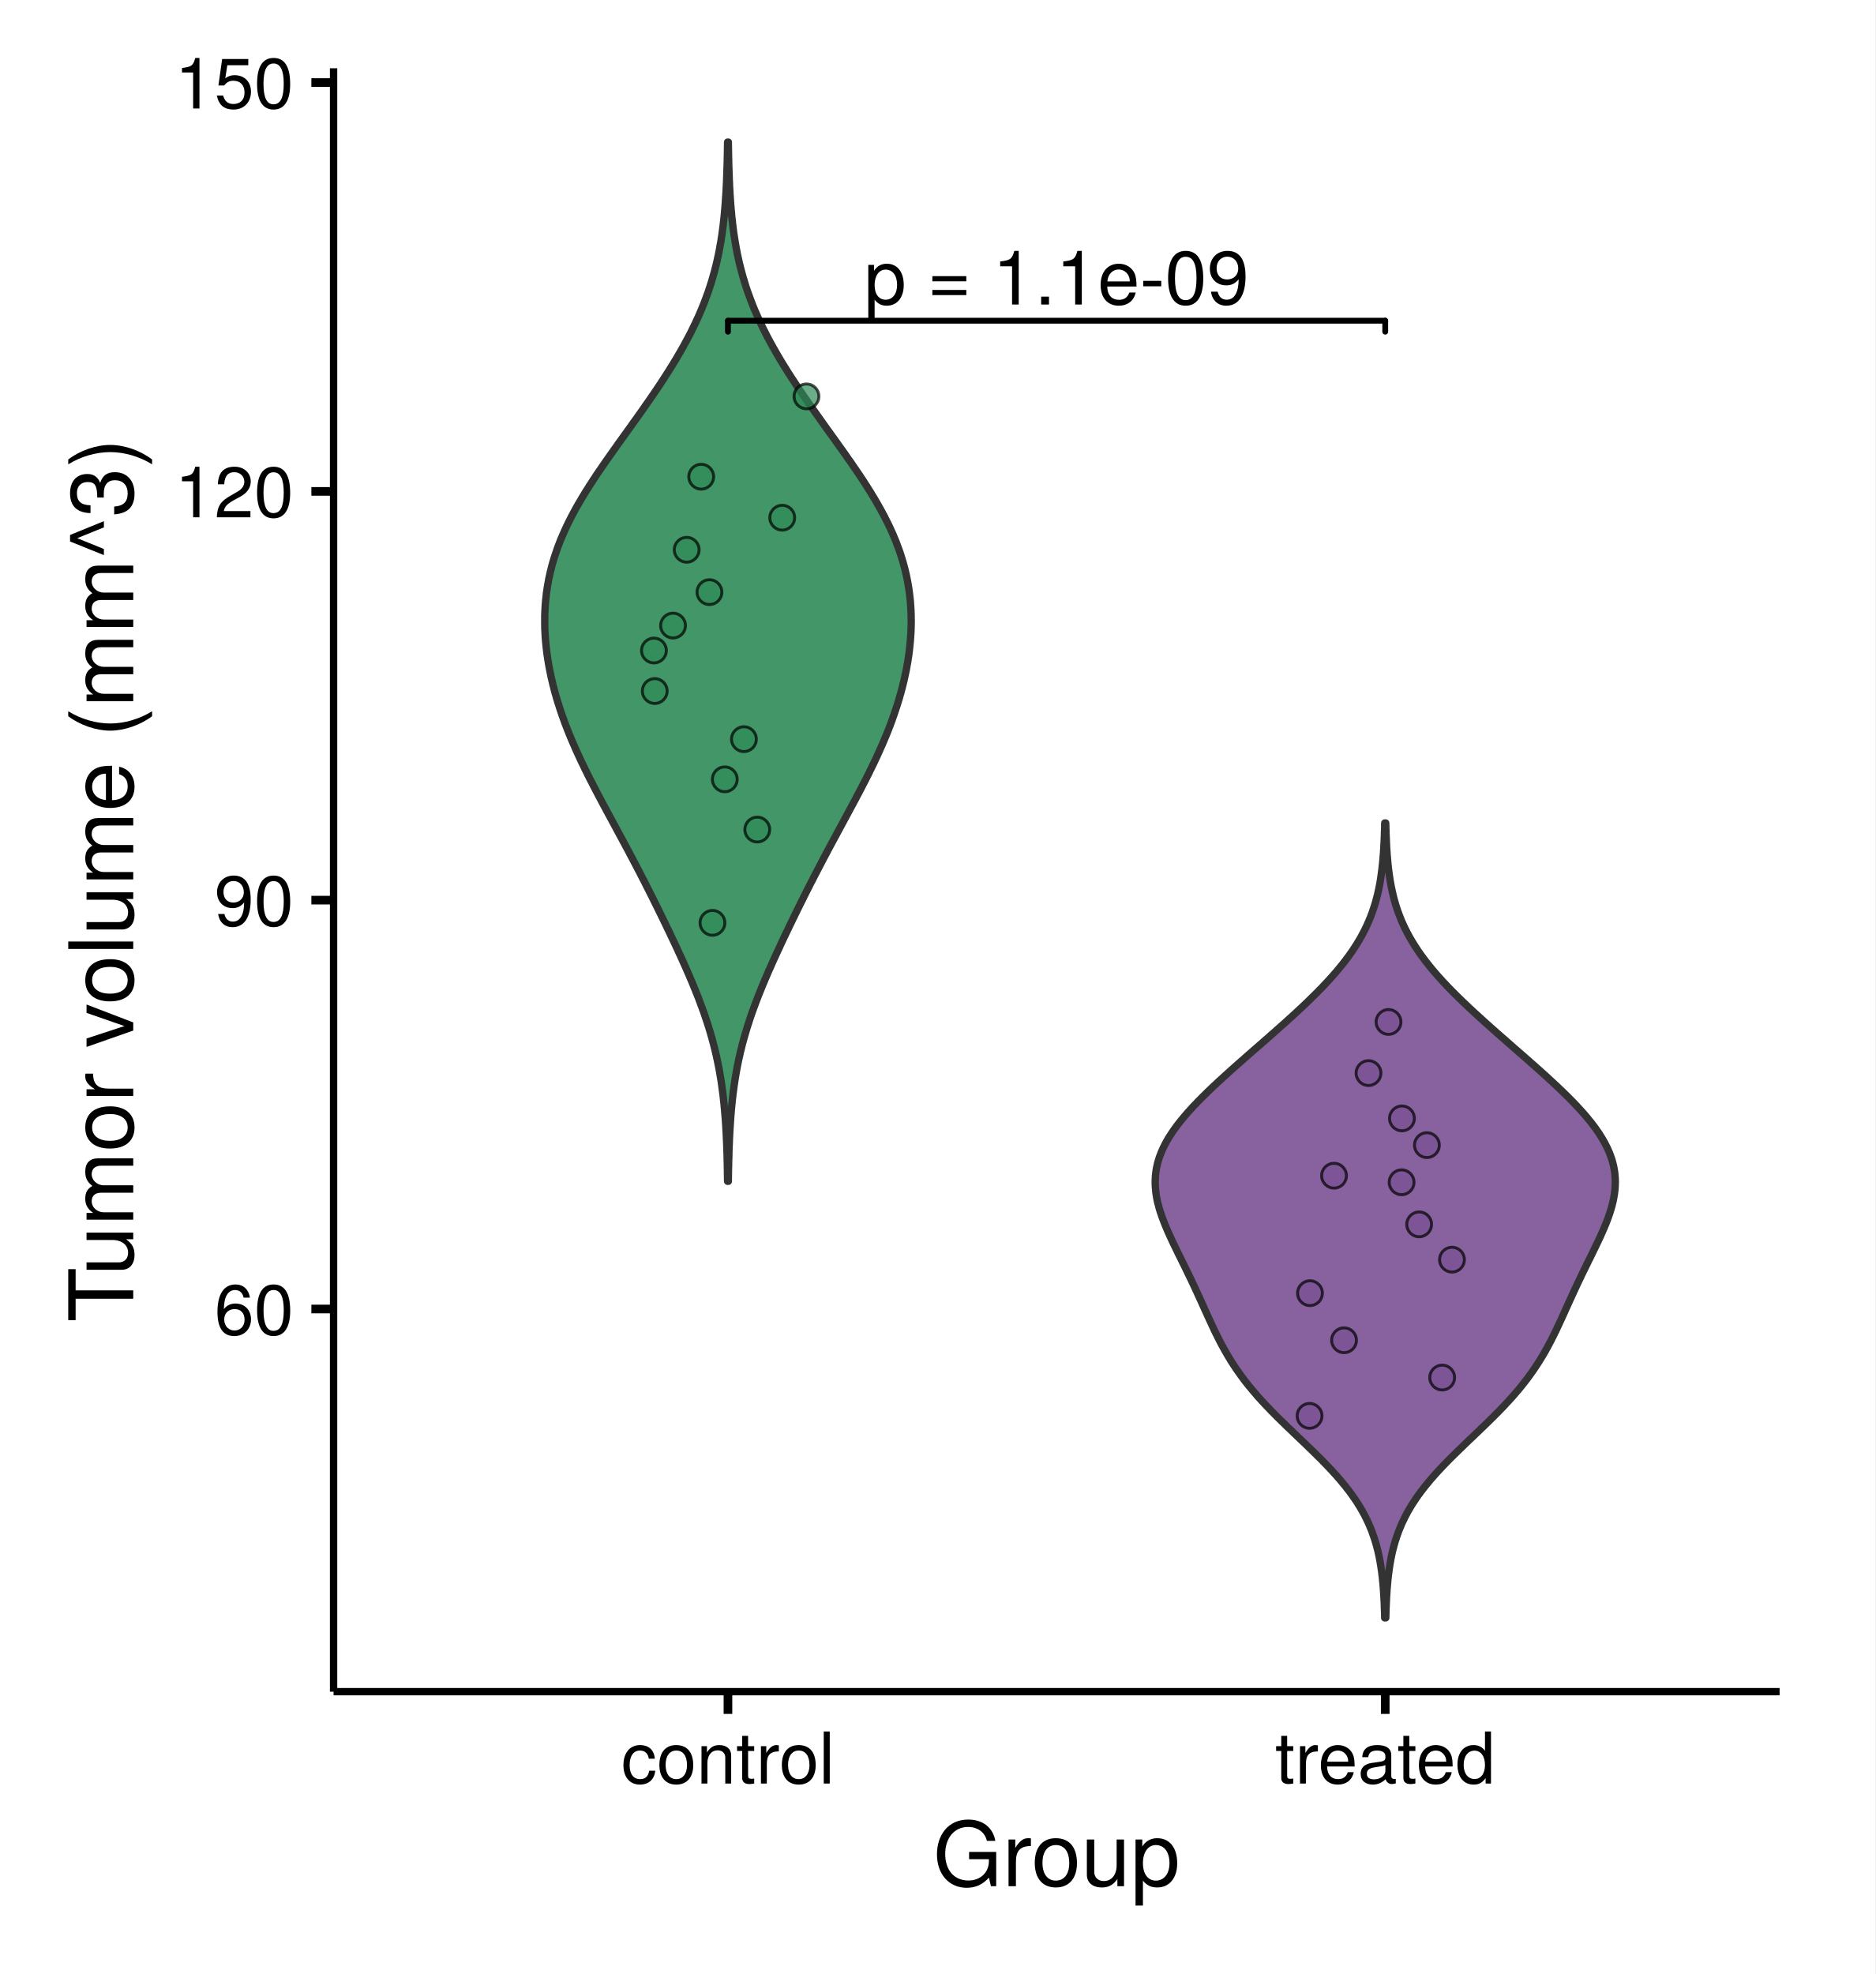
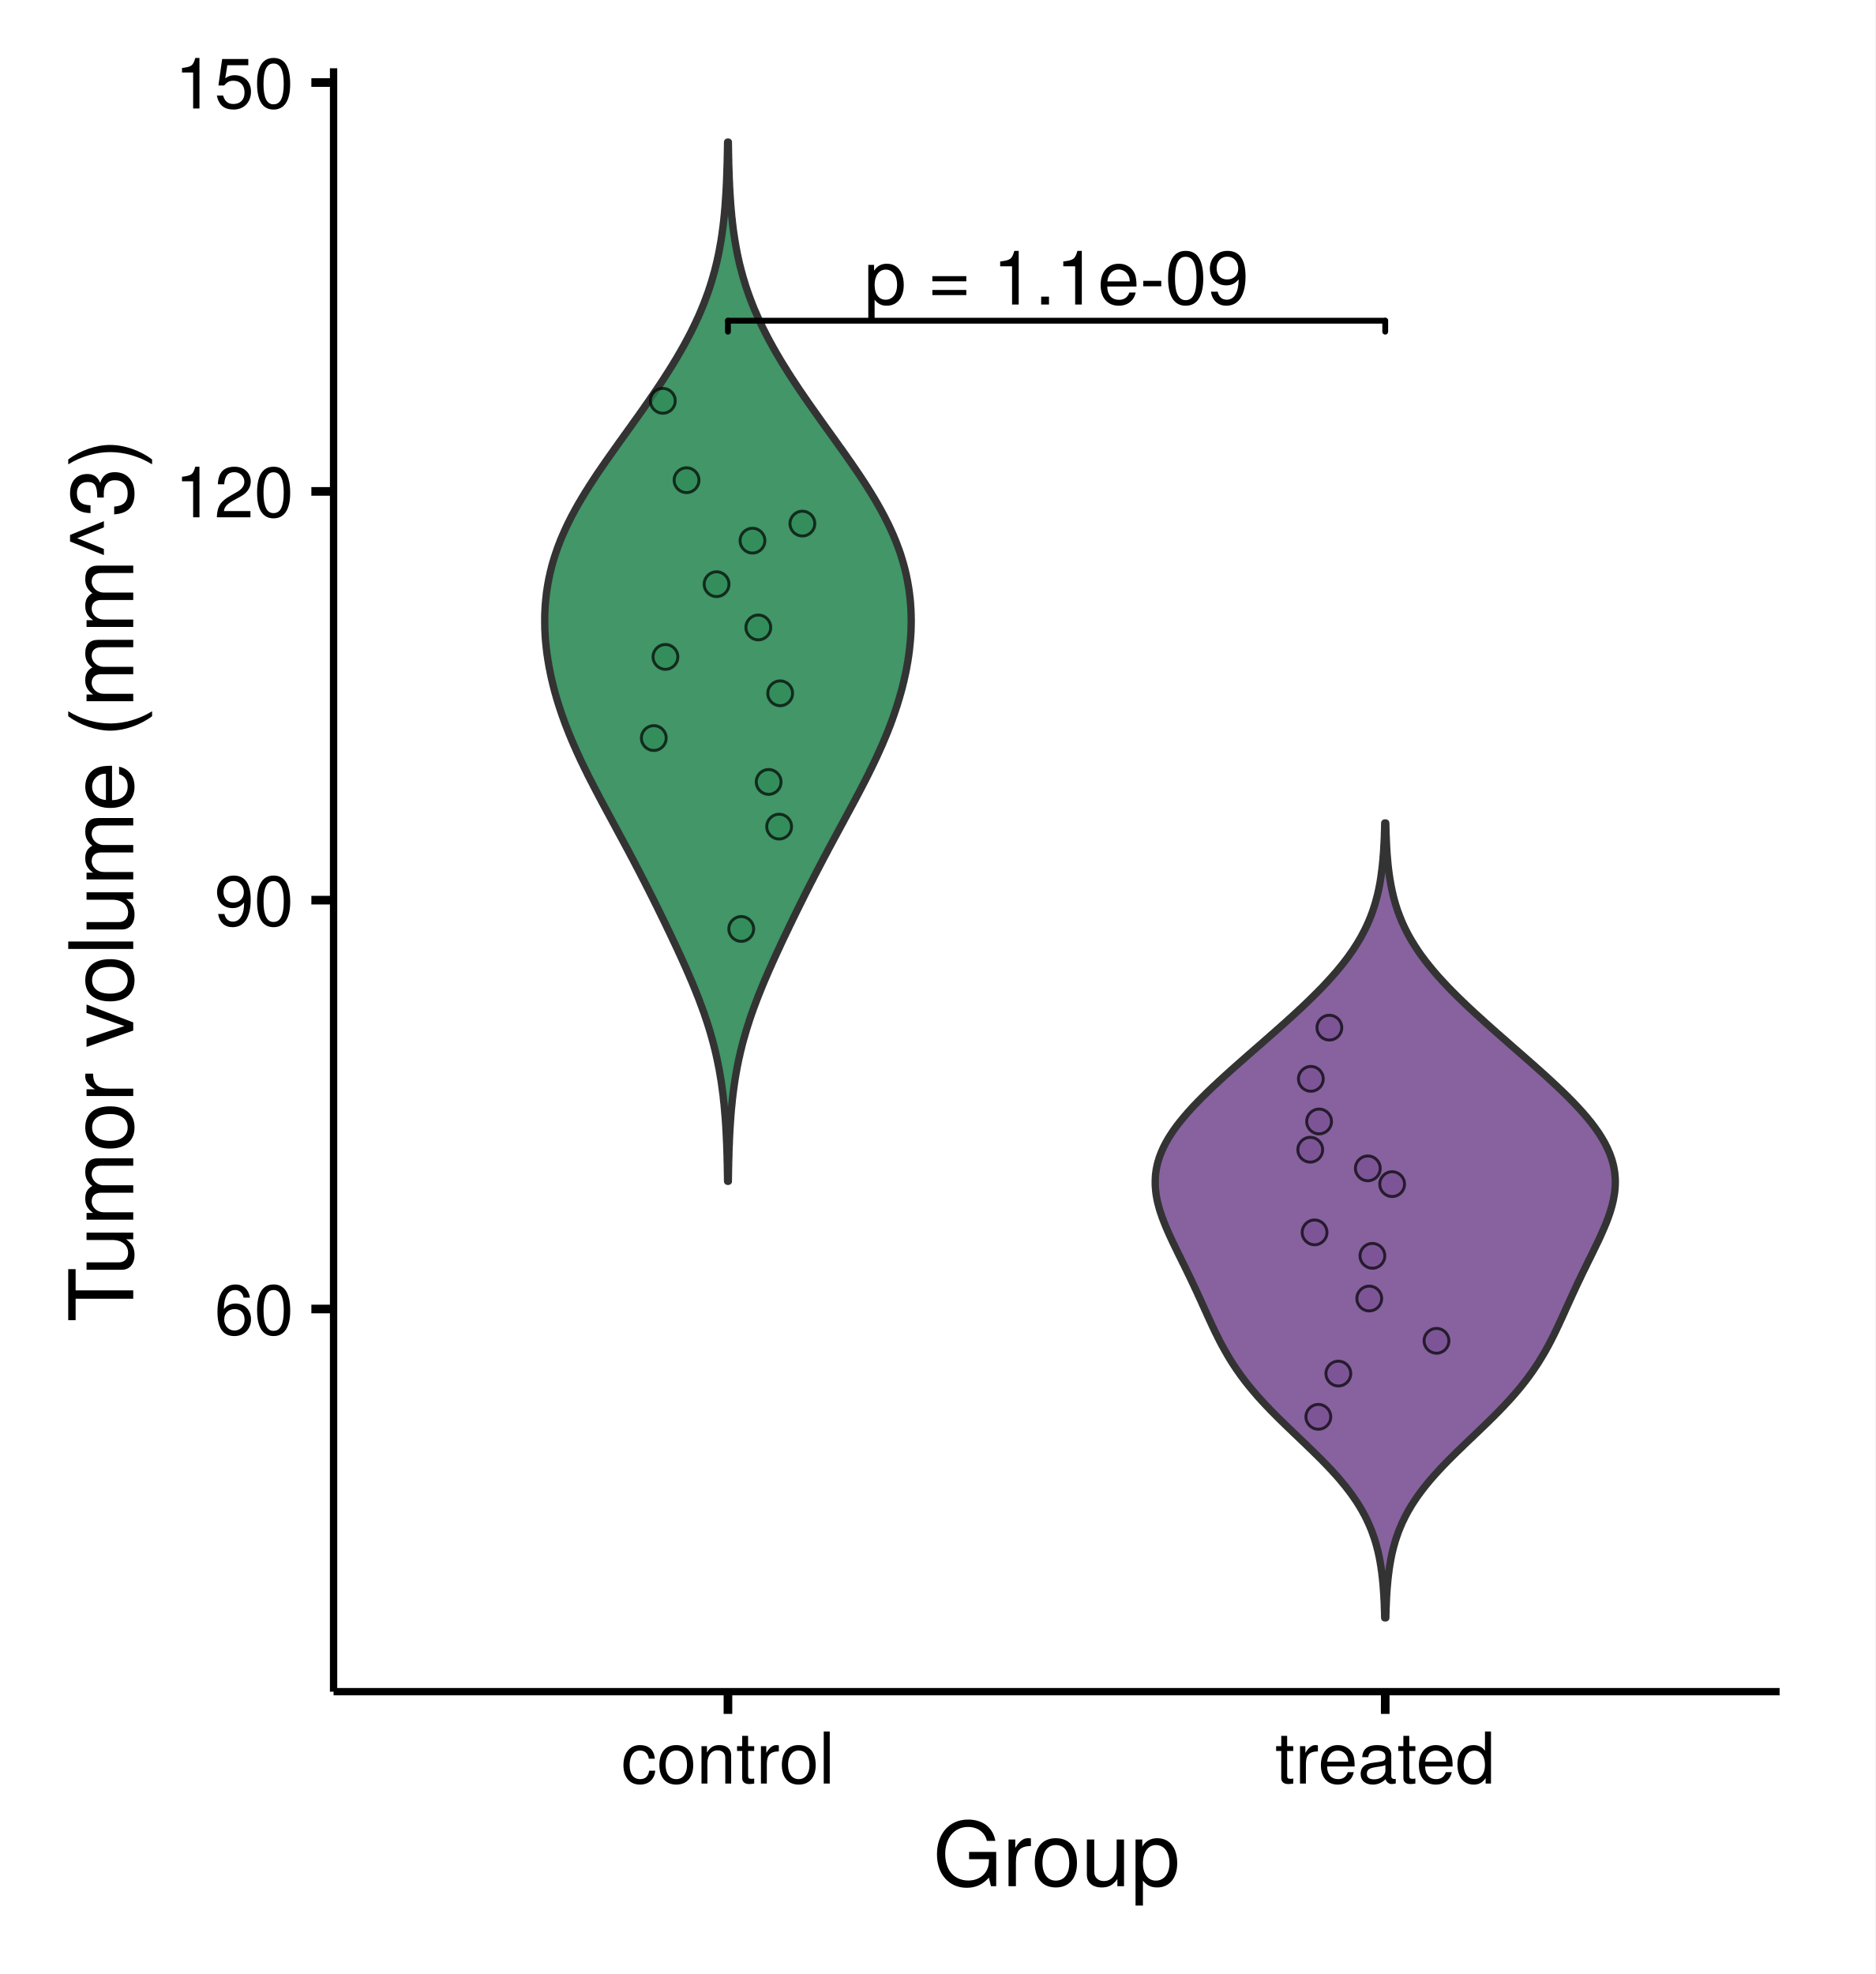
<svg xmlns="http://www.w3.org/2000/svg" class="svglite" width="273.60pt" height="288.00pt" viewBox="0 0 273.60 288.00">
  <defs>
    <style type="text/css">
    .svglite line, .svglite polyline, .svglite polygon, .svglite path, .svglite rect, .svglite circle {
      fill: none;
      stroke: #000000;
      stroke-linecap: round;
      stroke-linejoin: round;
      stroke-miterlimit: 10.00;
    }
    .svglite text {
      white-space: pre;
    }
  </style>
  </defs>
  <rect width="100%" height="100%" style="stroke: none; fill: #FFFFFF;" />
  <defs>
    <clipPath id="cpMC4wMHwyNzMuNjB8MC4wMHwyODguMDA=">
      <rect x="0.00" y="0.00" width="273.60" height="288.00" />
    </clipPath>
  </defs>
  <g clip-path="url(#cpMC4wMHwyNzMuNjB8MC4wMHwyODguMDA=)">
    <rect x="0.00" y="0.00" width="273.60" height="288.00" style="stroke-width: 1.26; stroke: #FFFFFF; fill: #FFFFFF;" />
  </g>
  <defs>
    <clipPath id="cpNDguNjd8MjU5LjY1fDkuOTZ8MjQ2Ljgx">
      <rect x="48.67" y="9.96" width="210.98" height="236.85" />
    </clipPath>
  </defs>
  <g clip-path="url(#cpNDguNjd8MjU5LjY1fDkuOTZ8MjQ2Ljgx)">
    <rect x="48.67" y="9.96" width="210.98" height="236.85" style="stroke-width: 1.26; stroke: none; fill: #FFFFFF;" />
    <polygon points="106.16,172.35 106.15,172.05 106.15,171.76 106.14,171.46 106.14,171.16 106.13,170.87 106.13,170.57 106.12,170.27 106.12,169.98 106.11,169.68 106.10,169.38 106.09,169.09 106.09,168.79 106.08,168.49 106.07,168.20 106.06,167.90 106.05,167.60 106.04,167.31 106.03,167.01 106.02,166.71 106.00,166.41 105.99,166.12 105.98,165.82 105.96,165.52 105.95,165.23 105.93,164.93 105.91,164.63 105.90,164.34 105.88,164.04 105.86,163.74 105.84,163.45 105.82,163.15 105.79,162.85 105.77,162.56 105.74,162.26 105.72,161.96 105.69,161.67 105.66,161.37 105.64,161.07 105.60,160.78 105.57,160.48 105.54,160.18 105.51,159.89 105.47,159.59 105.43,159.29 105.39,159.00 105.35,158.70 105.31,158.40 105.27,158.11 105.23,157.81 105.18,157.51 105.13,157.22 105.08,156.92 105.03,156.62 104.98,156.33 104.93,156.03 104.87,155.73 104.81,155.44 104.75,155.14 104.69,154.84 104.63,154.55 104.56,154.25 104.50,153.95 104.43,153.66 104.36,153.36 104.29,153.06 104.21,152.77 104.14,152.47 104.06,152.17 103.98,151.88 103.90,151.58 103.82,151.28 103.73,150.99 103.65,150.69 103.56,150.39 103.47,150.10 103.38,149.80 103.28,149.50 103.19,149.21 103.09,148.91 102.99,148.61 102.89,148.32 102.79,148.02 102.69,147.72 102.58,147.43 102.47,147.13 102.36,146.83 102.25,146.54 102.14,146.24 102.03,145.94 101.92,145.64 101.80,145.35 101.68,145.05 101.56,144.75 101.45,144.46 101.32,144.16 101.20,143.86 101.08,143.57 100.96,143.27 100.83,142.97 100.70,142.68 100.58,142.38 100.45,142.08 100.32,141.79 100.19,141.49 100.06,141.19 99.93,140.90 99.79,140.60 99.66,140.30 99.53,140.01 99.39,139.71 99.26,139.41 99.12,139.12 98.98,138.82 98.85,138.52 98.71,138.23 98.57,137.93 98.43,137.63 98.29,137.34 98.15,137.04 98.01,136.74 97.87,136.45 97.73,136.15 97.59,135.85 97.44,135.56 97.30,135.26 97.16,134.96 97.02,134.67 96.87,134.37 96.73,134.07 96.58,133.78 96.44,133.48 96.29,133.18 96.15,132.89 96.00,132.59 95.86,132.29 95.71,132.00 95.56,131.70 95.41,131.40 95.27,131.11 95.12,130.81 94.97,130.51 94.82,130.22 94.67,129.92 94.52,129.62 94.37,129.33 94.22,129.03 94.07,128.73 93.92,128.44 93.76,128.14 93.61,127.84 93.46,127.55 93.31,127.25 93.15,126.95 93.00,126.66 92.84,126.36 92.69,126.06 92.53,125.77 92.38,125.47 92.22,125.17 92.06,124.88 91.90,124.58 91.75,124.28 91.59,123.98 91.43,123.69 91.27,123.39 91.11,123.09 90.95,122.80 90.79,122.50 90.63,122.20 90.47,121.91 90.31,121.61 90.15,121.31 89.99,121.02 89.83,120.72 89.67,120.42 89.51,120.13 89.35,119.83 89.19,119.53 89.03,119.24 88.87,118.94 88.71,118.64 88.55,118.35 88.39,118.05 88.23,117.75 88.07,117.46 87.91,117.16 87.75,116.86 87.60,116.57 87.44,116.27 87.28,115.97 87.13,115.68 86.97,115.38 86.82,115.08 86.66,114.79 86.51,114.49 86.36,114.19 86.20,113.90 86.05,113.60 85.90,113.30 85.75,113.01 85.61,112.71 85.46,112.41 85.31,112.12 85.17,111.82 85.03,111.52 84.88,111.23 84.74,110.93 84.60,110.63 84.47,110.34 84.33,110.04 84.19,109.74 84.06,109.45 83.93,109.15 83.80,108.85 83.67,108.56 83.54,108.26 83.41,107.96 83.29,107.67 83.17,107.37 83.04,107.07 82.93,106.78 82.81,106.48 82.69,106.18 82.58,105.89 82.46,105.59 82.35,105.29 82.25,105.00 82.14,104.70 82.03,104.40 81.93,104.11 81.83,103.81 81.73,103.51 81.63,103.21 81.54,102.92 81.44,102.62 81.35,102.32 81.26,102.03 81.17,101.73 81.09,101.43 81.00,101.14 80.92,100.84 80.84,100.54 80.77,100.25 80.69,99.95 80.62,99.65 80.55,99.36 80.48,99.06 80.41,98.76 80.35,98.47 80.29,98.17 80.23,97.87 80.17,97.58 80.11,97.28 80.06,96.98 80.01,96.69 79.96,96.39 79.91,96.09 79.87,95.80 79.82,95.50 79.78,95.20 79.75,94.91 79.71,94.61 79.68,94.31 79.65,94.02 79.62,93.72 79.59,93.42 79.57,93.13 79.55,92.83 79.53,92.53 79.52,92.24 79.50,91.94 79.49,91.64 79.49,91.35 79.48,91.05 79.48,90.75 79.48,90.46 79.48,90.16 79.48,89.86 79.49,89.57 79.50,89.27 79.52,88.97 79.53,88.68 79.55,88.38 79.57,88.08 79.60,87.79 79.62,87.49 79.66,87.19 79.69,86.90 79.72,86.60 79.76,86.30 79.81,86.01 79.85,85.71 79.90,85.41 79.95,85.12 80.01,84.82 80.06,84.52 80.12,84.23 80.19,83.93 80.25,83.63 80.32,83.34 80.40,83.04 80.47,82.74 80.55,82.44 80.63,82.15 80.72,81.85 80.81,81.55 80.90,81.26 81.00,80.96 81.10,80.66 81.20,80.37 81.30,80.07 81.41,79.77 81.52,79.48 81.64,79.18 81.75,78.88 81.87,78.59 82.00,78.29 82.13,77.99 82.26,77.70 82.39,77.40 82.53,77.10 82.66,76.81 82.81,76.51 82.95,76.21 83.10,75.92 83.25,75.62 83.40,75.32 83.56,75.03 83.72,74.73 83.88,74.43 84.04,74.14 84.21,73.84 84.38,73.54 84.55,73.25 84.73,72.95 84.90,72.65 85.08,72.36 85.26,72.06 85.44,71.76 85.63,71.47 85.82,71.17 86.00,70.87 86.20,70.58 86.39,70.28 86.58,69.98 86.78,69.69 86.97,69.39 87.17,69.09 87.37,68.80 87.58,68.50 87.78,68.20 87.98,67.91 88.19,67.61 88.39,67.31 88.60,67.02 88.81,66.72 89.02,66.42 89.23,66.13 89.44,65.83 89.65,65.53 89.86,65.24 90.07,64.94 90.28,64.64 90.49,64.35 90.71,64.05 90.92,63.75 91.13,63.46 91.35,63.16 91.56,62.86 91.77,62.57 91.99,62.27 92.20,61.97 92.41,61.67 92.62,61.38 92.84,61.08 93.05,60.78 93.26,60.49 93.47,60.19 93.68,59.89 93.89,59.60 94.09,59.30 94.30,59.00 94.51,58.71 94.72,58.41 94.92,58.11 95.12,57.82 95.33,57.52 95.53,57.22 95.73,56.93 95.93,56.63 96.13,56.33 96.33,56.04 96.52,55.74 96.72,55.44 96.91,55.15 97.10,54.85 97.29,54.55 97.48,54.26 97.67,53.96 97.85,53.66 98.04,53.37 98.22,53.07 98.40,52.77 98.58,52.48 98.76,52.18 98.93,51.88 99.10,51.59 99.28,51.29 99.44,50.99 99.61,50.70 99.78,50.40 99.94,50.10 100.10,49.81 100.26,49.51 100.42,49.21 100.57,48.92 100.73,48.62 100.88,48.32 101.02,48.03 101.17,47.73 101.31,47.43 101.46,47.14 101.59,46.84 101.73,46.54 101.87,46.25 102.00,45.95 102.13,45.65 102.25,45.36 102.38,45.06 102.50,44.76 102.62,44.47 102.74,44.17 102.85,43.87 102.96,43.58 103.07,43.28 103.18,42.98 103.29,42.69 103.39,42.39 103.49,42.09 103.59,41.80 103.68,41.50 103.78,41.20 103.87,40.90 103.95,40.61 104.04,40.31 104.12,40.01 104.21,39.72 104.29,39.42 104.36,39.12 104.44,38.83 104.51,38.53 104.58,38.23 104.65,37.94 104.71,37.64 104.78,37.34 104.84,37.05 104.90,36.75 104.96,36.45 105.01,36.16 105.06,35.86 105.12,35.56 105.17,35.27 105.22,34.97 105.26,34.67 105.31,34.38 105.35,34.08 105.39,33.78 105.43,33.49 105.47,33.19 105.51,32.89 105.54,32.60 105.58,32.30 105.61,32.00 105.64,31.71 105.67,31.41 105.70,31.11 105.72,30.82 105.75,30.52 105.78,30.22 105.80,29.93 105.82,29.63 105.84,29.33 105.86,29.04 105.88,28.74 105.90,28.44 105.92,28.15 105.94,27.85 105.95,27.55 105.97,27.26 105.98,26.96 106.00,26.66 106.01,26.37 106.02,26.07 106.03,25.77 106.04,25.48 106.05,25.18 106.06,24.88 106.07,24.59 106.08,24.29 106.09,23.99 106.10,23.70 106.11,23.40 106.11,23.10 106.12,22.81 106.13,22.51 106.13,22.21 106.14,21.92 106.14,21.62 106.15,21.32 106.15,21.03 106.16,20.73 106.27,20.73 106.27,21.03 106.28,21.32 106.28,21.62 106.29,21.92 106.29,22.21 106.30,22.51 106.30,22.81 106.31,23.10 106.32,23.40 106.32,23.70 106.33,23.99 106.34,24.29 106.35,24.59 106.36,24.88 106.37,25.18 106.38,25.48 106.39,25.77 106.40,26.07 106.41,26.37 106.43,26.66 106.44,26.96 106.45,27.26 106.47,27.55 106.49,27.85 106.50,28.15 106.52,28.44 106.54,28.74 106.56,29.04 106.58,29.33 106.60,29.63 106.62,29.93 106.65,30.22 106.67,30.52 106.70,30.82 106.73,31.11 106.75,31.41 106.78,31.71 106.82,32.00 106.85,32.30 106.88,32.60 106.92,32.89 106.95,33.19 106.99,33.49 107.03,33.78 107.07,34.08 107.12,34.38 107.16,34.67 107.21,34.97 107.26,35.27 107.31,35.56 107.36,35.86 107.41,36.16 107.47,36.45 107.53,36.75 107.58,37.05 107.65,37.34 107.71,37.64 107.78,37.94 107.84,38.23 107.91,38.53 107.99,38.83 108.06,39.12 108.14,39.42 108.22,39.72 108.30,40.01 108.38,40.31 108.47,40.61 108.56,40.90 108.65,41.20 108.74,41.50 108.83,41.80 108.93,42.09 109.03,42.39 109.14,42.69 109.24,42.98 109.35,43.28 109.46,43.58 109.57,43.87 109.69,44.17 109.80,44.47 109.92,44.76 110.04,45.06 110.17,45.36 110.30,45.65 110.43,45.95 110.56,46.25 110.69,46.54 110.83,46.84 110.97,47.14 111.11,47.43 111.25,47.73 111.40,48.03 111.55,48.32 111.70,48.62 111.85,48.92 112.00,49.21 112.16,49.51 112.32,49.81 112.48,50.10 112.65,50.40 112.81,50.70 112.98,50.99 113.15,51.29 113.32,51.59 113.49,51.88 113.67,52.18 113.84,52.48 114.02,52.77 114.20,53.07 114.39,53.37 114.57,53.66 114.76,53.96 114.94,54.26 115.13,54.55 115.32,54.85 115.51,55.15 115.71,55.44 115.90,55.74 116.10,56.04 116.29,56.33 116.49,56.63 116.69,56.93 116.89,57.22 117.10,57.52 117.30,57.82 117.50,58.11 117.71,58.41 117.91,58.71 118.12,59.00 118.33,59.30 118.54,59.60 118.75,59.89 118.96,60.19 119.17,60.49 119.38,60.78 119.59,61.08 119.80,61.38 120.01,61.67 120.22,61.97 120.44,62.27 120.65,62.57 120.86,62.86 121.08,63.16 121.29,63.46 121.50,63.75 121.72,64.05 121.93,64.35 122.14,64.64 122.35,64.94 122.56,65.24 122.78,65.53 122.99,65.83 123.20,66.13 123.41,66.42 123.61,66.72 123.82,67.02 124.03,67.31 124.24,67.61 124.44,67.91 124.64,68.20 124.85,68.50 125.05,68.80 125.25,69.09 125.45,69.39 125.65,69.69 125.84,69.98 126.04,70.28 126.23,70.58 126.42,70.87 126.61,71.17 126.79,71.47 126.98,71.76 127.16,72.06 127.34,72.36 127.52,72.65 127.70,72.95 127.87,73.25 128.04,73.54 128.21,73.84 128.38,74.14 128.54,74.43 128.70,74.73 128.86,75.03 129.02,75.32 129.17,75.62 129.32,75.92 129.47,76.21 129.62,76.51 129.76,76.81 129.90,77.10 130.03,77.40 130.17,77.70 130.30,77.99 130.42,78.29 130.55,78.59 130.67,78.88 130.79,79.18 130.90,79.48 131.01,79.77 131.12,80.07 131.23,80.37 131.33,80.66 131.43,80.96 131.52,81.26 131.61,81.55 131.70,81.85 131.79,82.15 131.87,82.44 131.95,82.74 132.03,83.04 132.10,83.34 132.17,83.63 132.24,83.93 132.30,84.23 132.36,84.52 132.42,84.82 132.47,85.12 132.52,85.41 132.57,85.71 132.62,86.01 132.66,86.30 132.70,86.60 132.73,86.90 132.77,87.19 132.80,87.49 132.83,87.79 132.85,88.08 132.87,88.38 132.89,88.68 132.91,88.97 132.92,89.27 132.93,89.57 132.94,89.86 132.94,90.16 132.95,90.46 132.95,90.75 132.94,91.05 132.94,91.35 132.93,91.64 132.92,91.94 132.91,92.24 132.89,92.53 132.87,92.83 132.85,93.13 132.83,93.42 132.80,93.72 132.77,94.02 132.74,94.31 132.71,94.61 132.68,94.91 132.64,95.20 132.60,95.50 132.56,95.80 132.51,96.09 132.47,96.39 132.42,96.69 132.36,96.98 132.31,97.28 132.26,97.58 132.20,97.87 132.14,98.17 132.07,98.47 132.01,98.76 131.94,99.06 131.88,99.36 131.80,99.65 131.73,99.95 131.66,100.25 131.58,100.54 131.50,100.84 131.42,101.14 131.33,101.43 131.25,101.73 131.16,102.03 131.07,102.32 130.98,102.62 130.89,102.92 130.79,103.21 130.69,103.51 130.59,103.81 130.49,104.11 130.39,104.40 130.28,104.70 130.18,105.00 130.07,105.29 129.96,105.59 129.85,105.89 129.73,106.18 129.62,106.48 129.50,106.78 129.38,107.07 129.26,107.37 129.13,107.67 129.01,107.96 128.88,108.26 128.76,108.56 128.63,108.85 128.49,109.15 128.36,109.45 128.23,109.74 128.09,110.04 127.96,110.34 127.82,110.63 127.68,110.93 127.54,111.23 127.40,111.52 127.25,111.82 127.11,112.12 126.96,112.41 126.82,112.71 126.67,113.01 126.52,113.30 126.37,113.60 126.22,113.90 126.07,114.19 125.91,114.49 125.76,114.79 125.61,115.08 125.45,115.38 125.30,115.68 125.14,115.97 124.98,116.27 124.83,116.57 124.67,116.86 124.51,117.16 124.35,117.46 124.19,117.75 124.03,118.05 123.87,118.35 123.71,118.64 123.55,118.94 123.39,119.24 123.23,119.53 123.07,119.83 122.91,120.13 122.75,120.42 122.59,120.72 122.43,121.02 122.27,121.31 122.11,121.61 121.95,121.91 121.79,122.20 121.63,122.50 121.47,122.80 121.31,123.09 121.15,123.39 120.99,123.69 120.83,123.98 120.68,124.28 120.52,124.58 120.36,124.88 120.20,125.17 120.05,125.47 119.89,125.77 119.74,126.06 119.58,126.36 119.43,126.66 119.27,126.95 119.12,127.25 118.96,127.55 118.81,127.84 118.66,128.14 118.51,128.44 118.35,128.73 118.20,129.03 118.05,129.33 117.90,129.62 117.75,129.92 117.60,130.22 117.45,130.51 117.30,130.81 117.16,131.11 117.01,131.40 116.86,131.70 116.71,132.00 116.57,132.29 116.42,132.59 116.27,132.89 116.13,133.18 115.98,133.48 115.84,133.78 115.69,134.07 115.55,134.37 115.41,134.67 115.26,134.96 115.12,135.26 114.98,135.56 114.84,135.85 114.69,136.15 114.55,136.45 114.41,136.74 114.27,137.04 114.13,137.34 113.99,137.63 113.85,137.93 113.72,138.23 113.58,138.52 113.44,138.82 113.30,139.12 113.17,139.41 113.03,139.71 112.90,140.01 112.76,140.30 112.63,140.60 112.50,140.90 112.37,141.19 112.23,141.49 112.10,141.79 111.98,142.08 111.85,142.38 111.72,142.68 111.59,142.97 111.47,143.27 111.34,143.57 111.22,143.86 111.10,144.16 110.98,144.46 110.86,144.75 110.74,145.05 110.62,145.35 110.51,145.64 110.39,145.94 110.28,146.24 110.17,146.54 110.06,146.83 109.95,147.13 109.84,147.43 109.74,147.72 109.63,148.02 109.53,148.32 109.43,148.61 109.33,148.91 109.24,149.21 109.14,149.50 109.05,149.80 108.95,150.10 108.87,150.39 108.78,150.69 108.69,150.99 108.61,151.28 108.52,151.58 108.44,151.88 108.36,152.17 108.28,152.47 108.21,152.77 108.14,153.06 108.06,153.36 107.99,153.66 107.93,153.95 107.86,154.25 107.79,154.55 107.73,154.84 107.67,155.14 107.61,155.44 107.55,155.73 107.50,156.03 107.44,156.33 107.39,156.62 107.34,156.92 107.29,157.22 107.24,157.51 107.20,157.81 107.15,158.11 107.11,158.40 107.07,158.70 107.03,159.00 106.99,159.29 106.95,159.59 106.92,159.89 106.88,160.18 106.85,160.48 106.82,160.78 106.79,161.07 106.76,161.37 106.73,161.67 106.70,161.96 106.68,162.26 106.65,162.56 106.63,162.85 106.61,163.15 106.59,163.45 106.57,163.74 106.55,164.04 106.53,164.34 106.51,164.63 106.49,164.93 106.48,165.23 106.46,165.52 106.45,165.82 106.43,166.12 106.42,166.41 106.41,166.71 106.40,167.01 106.38,167.31 106.37,167.60 106.36,167.90 106.35,168.20 106.35,168.49 106.34,168.79 106.33,169.09 106.32,169.38 106.31,169.68 106.31,169.98 106.30,170.27 106.29,170.57 106.29,170.87 106.28,171.16 106.28,171.46 106.27,171.76 106.27,172.05 106.27,172.35 106.16,172.35 " style="stroke-width: 1.07; stroke: #333333; stroke-linecap: butt; fill: #2E8B57; fill-opacity: 0.90;" />
    <polygon points="202.03,236.04 202.03,235.82 202.02,235.59 202.02,235.36 202.01,235.14 202.00,234.91 201.99,234.68 201.98,234.46 201.98,234.23 201.97,234.00 201.96,233.77 201.95,233.55 201.93,233.32 201.92,233.09 201.91,232.87 201.90,232.64 201.88,232.41 201.87,232.19 201.85,231.96 201.83,231.73 201.82,231.50 201.80,231.28 201.78,231.05 201.76,230.82 201.73,230.60 201.71,230.37 201.69,230.14 201.66,229.92 201.63,229.69 201.61,229.46 201.58,229.24 201.54,229.01 201.51,228.78 201.48,228.55 201.44,228.33 201.40,228.10 201.37,227.87 201.32,227.65 201.28,227.42 201.24,227.19 201.19,226.97 201.14,226.74 201.09,226.51 201.04,226.28 200.98,226.06 200.92,225.83 200.86,225.60 200.80,225.38 200.74,225.15 200.67,224.92 200.60,224.70 200.53,224.47 200.45,224.24 200.37,224.02 200.29,223.79 200.21,223.56 200.13,223.33 200.04,223.11 199.94,222.88 199.85,222.65 199.75,222.43 199.65,222.20 199.54,221.97 199.44,221.75 199.33,221.52 199.21,221.29 199.10,221.06 198.97,220.84 198.85,220.61 198.72,220.38 198.59,220.16 198.46,219.93 198.32,219.70 198.18,219.48 198.04,219.25 197.89,219.02 197.74,218.80 197.58,218.57 197.42,218.34 197.26,218.11 197.10,217.89 196.93,217.66 196.76,217.43 196.58,217.21 196.41,216.98 196.23,216.75 196.04,216.53 195.85,216.30 195.66,216.07 195.47,215.84 195.28,215.62 195.08,215.39 194.88,215.16 194.67,214.94 194.46,214.71 194.26,214.48 194.04,214.26 193.83,214.03 193.61,213.80 193.39,213.57 193.17,213.35 192.95,213.12 192.73,212.89 192.50,212.67 192.27,212.44 192.04,212.21 191.81,211.99 191.58,211.76 191.35,211.53 191.11,211.31 190.88,211.08 190.64,210.85 190.41,210.62 190.17,210.40 189.93,210.17 189.69,209.94 189.46,209.72 189.22,209.49 188.98,209.26 188.74,209.04 188.51,208.81 188.27,208.58 188.03,208.35 187.80,208.13 187.56,207.90 187.33,207.67 187.10,207.45 186.86,207.22 186.63,206.99 186.40,206.77 186.18,206.54 185.95,206.31 185.73,206.09 185.50,205.86 185.28,205.63 185.07,205.40 184.85,205.18 184.63,204.95 184.42,204.72 184.21,204.50 184.00,204.27 183.80,204.04 183.59,203.82 183.39,203.59 183.20,203.36 183.00,203.13 182.81,202.91 182.62,202.68 182.43,202.45 182.24,202.23 182.06,202.00 181.88,201.77 181.70,201.55 181.53,201.32 181.36,201.09 181.19,200.87 181.02,200.64 180.86,200.41 180.70,200.18 180.54,199.96 180.38,199.73 180.23,199.50 180.08,199.28 179.93,199.05 179.78,198.82 179.64,198.60 179.50,198.37 179.36,198.14 179.22,197.91 179.09,197.69 178.96,197.46 178.83,197.23 178.70,197.01 178.57,196.78 178.45,196.55 178.32,196.33 178.20,196.10 178.08,195.87 177.96,195.65 177.85,195.42 177.73,195.19 177.62,194.96 177.51,194.74 177.39,194.51 177.28,194.28 177.17,194.06 177.07,193.83 176.96,193.60 176.85,193.38 176.75,193.15 176.64,192.92 176.54,192.69 176.43,192.47 176.33,192.24 176.22,192.01 176.12,191.79 176.02,191.56 175.92,191.33 175.81,191.11 175.71,190.88 175.61,190.65 175.50,190.43 175.40,190.20 175.30,189.97 175.20,189.74 175.09,189.52 174.99,189.29 174.88,189.06 174.78,188.84 174.68,188.61 174.57,188.38 174.47,188.16 174.36,187.93 174.25,187.70 174.15,187.47 174.04,187.25 173.93,187.02 173.83,186.79 173.72,186.57 173.61,186.34 173.50,186.11 173.39,185.89 173.28,185.66 173.17,185.43 173.06,185.20 172.95,184.98 172.84,184.75 172.73,184.52 172.61,184.30 172.50,184.07 172.39,183.84 172.28,183.62 172.17,183.39 172.05,183.16 171.94,182.94 171.83,182.71 171.72,182.48 171.61,182.25 171.50,182.03 171.39,181.80 171.28,181.57 171.17,181.35 171.06,181.12 170.96,180.89 170.85,180.67 170.75,180.44 170.64,180.21 170.54,179.98 170.44,179.76 170.34,179.53 170.24,179.30 170.15,179.08 170.05,178.85 169.96,178.62 169.87,178.40 169.78,178.17 169.69,177.94 169.61,177.72 169.52,177.49 169.45,177.26 169.37,177.03 169.29,176.81 169.22,176.58 169.15,176.35 169.09,176.13 169.03,175.90 168.97,175.67 168.91,175.45 168.86,175.22 168.81,174.99 168.77,174.76 168.73,174.54 168.69,174.31 168.66,174.08 168.63,173.86 168.61,173.63 168.59,173.40 168.57,173.18 168.56,172.95 168.55,172.72 168.55,172.50 168.55,172.27 168.56,172.04 168.57,171.81 168.58,171.59 168.60,171.36 168.63,171.13 168.66,170.91 168.69,170.68 168.73,170.45 168.78,170.23 168.83,170.00 168.88,169.77 168.94,169.54 169.01,169.32 169.08,169.09 169.15,168.86 169.23,168.64 169.32,168.41 169.41,168.18 169.50,167.96 169.60,167.73 169.71,167.50 169.81,167.28 169.93,167.05 170.05,166.82 170.17,166.59 170.30,166.37 170.43,166.14 170.57,165.91 170.71,165.69 170.86,165.46 171.01,165.23 171.16,165.01 171.32,164.78 171.49,164.55 171.65,164.32 171.82,164.10 172.00,163.87 172.18,163.64 172.36,163.42 172.55,163.19 172.74,162.96 172.93,162.74 173.13,162.51 173.32,162.28 173.53,162.06 173.73,161.83 173.94,161.60 174.15,161.37 174.37,161.15 174.59,160.92 174.80,160.69 175.03,160.47 175.25,160.24 175.48,160.01 175.71,159.79 175.94,159.56 176.17,159.33 176.41,159.10 176.64,158.88 176.88,158.65 177.12,158.42 177.37,158.20 177.61,157.97 177.85,157.74 178.10,157.52 178.35,157.29 178.60,157.06 178.85,156.83 179.10,156.61 179.35,156.38 179.60,156.15 179.86,155.93 180.11,155.70 180.37,155.47 180.62,155.25 180.88,155.02 181.14,154.79 181.40,154.57 181.65,154.34 181.91,154.11 182.17,153.88 182.43,153.66 182.69,153.43 182.95,153.20 183.21,152.98 183.47,152.75 183.73,152.52 183.99,152.30 184.25,152.07 184.51,151.84 184.77,151.61 185.03,151.39 185.28,151.16 185.54,150.93 185.80,150.71 186.06,150.48 186.31,150.25 186.57,150.03 186.82,149.80 187.08,149.57 187.33,149.35 187.59,149.12 187.84,148.89 188.09,148.66 188.34,148.44 188.59,148.21 188.84,147.98 189.08,147.76 189.33,147.53 189.57,147.30 189.82,147.08 190.06,146.85 190.30,146.62 190.54,146.39 190.77,146.17 191.01,145.94 191.24,145.71 191.47,145.49 191.70,145.26 191.93,145.03 192.16,144.81 192.38,144.58 192.60,144.35 192.83,144.13 193.04,143.90 193.26,143.67 193.47,143.44 193.68,143.22 193.89,142.99 194.10,142.76 194.30,142.54 194.50,142.31 194.70,142.08 194.90,141.86 195.09,141.63 195.28,141.40 195.47,141.17 195.65,140.95 195.84,140.72 196.02,140.49 196.19,140.27 196.37,140.04 196.54,139.81 196.71,139.59 196.87,139.36 197.03,139.13 197.19,138.91 197.35,138.68 197.50,138.45 197.65,138.22 197.79,138.00 197.94,137.77 198.08,137.54 198.21,137.32 198.35,137.09 198.48,136.86 198.61,136.64 198.73,136.41 198.85,136.18 198.97,135.95 199.09,135.73 199.20,135.50 199.31,135.27 199.42,135.05 199.52,134.82 199.62,134.59 199.72,134.37 199.81,134.14 199.91,133.91 200.00,133.69 200.08,133.46 200.17,133.23 200.25,133.00 200.33,132.78 200.40,132.55 200.48,132.32 200.55,132.10 200.62,131.87 200.69,131.64 200.75,131.42 200.81,131.19 200.87,130.96 200.93,130.73 200.99,130.51 201.04,130.28 201.09,130.05 201.14,129.83 201.19,129.60 201.23,129.37 201.28,129.15 201.32,128.92 201.36,128.69 201.40,128.47 201.43,128.24 201.47,128.01 201.50,127.78 201.53,127.56 201.56,127.33 201.59,127.10 201.62,126.88 201.65,126.65 201.67,126.42 201.70,126.20 201.72,125.97 201.74,125.74 201.77,125.51 201.79,125.29 201.80,125.06 201.82,124.83 201.84,124.61 201.86,124.38 201.87,124.15 201.89,123.93 201.90,123.70 201.91,123.47 201.92,123.24 201.94,123.02 201.95,122.79 201.96,122.56 201.97,122.34 201.98,122.11 201.99,121.88 201.99,121.66 202.00,121.43 202.01,121.20 202.02,120.98 202.02,120.75 202.03,120.52 202.03,120.29 202.04,120.07 202.18,120.07 202.19,120.29 202.20,120.52 202.20,120.75 202.21,120.98 202.22,121.20 202.22,121.43 202.23,121.66 202.24,121.88 202.25,122.11 202.26,122.34 202.27,122.56 202.28,122.79 202.29,123.02 202.30,123.24 202.31,123.47 202.32,123.70 202.34,123.93 202.35,124.15 202.37,124.38 202.38,124.61 202.40,124.83 202.42,125.06 202.44,125.29 202.46,125.51 202.48,125.74 202.50,125.97 202.52,126.20 202.55,126.42 202.57,126.65 202.60,126.88 202.63,127.10 202.66,127.33 202.69,127.56 202.72,127.78 202.76,128.01 202.79,128.24 202.83,128.47 202.87,128.69 202.91,128.92 202.95,129.15 202.99,129.37 203.04,129.60 203.09,129.83 203.13,130.05 203.19,130.28 203.24,130.51 203.29,130.73 203.35,130.96 203.41,131.19 203.47,131.42 203.54,131.64 203.60,131.87 203.67,132.10 203.74,132.32 203.82,132.55 203.89,132.78 203.97,133.00 204.06,133.23 204.14,133.46 204.23,133.69 204.32,133.91 204.41,134.14 204.50,134.37 204.60,134.59 204.70,134.82 204.81,135.05 204.91,135.27 205.02,135.50 205.14,135.73 205.25,135.95 205.37,136.18 205.49,136.41 205.62,136.64 205.74,136.86 205.88,137.09 206.01,137.32 206.15,137.54 206.29,137.77 206.43,138.00 206.58,138.22 206.73,138.45 206.88,138.68 207.03,138.91 207.19,139.13 207.35,139.36 207.52,139.59 207.69,139.81 207.86,140.04 208.03,140.27 208.21,140.49 208.39,140.72 208.57,140.95 208.75,141.17 208.94,141.40 209.13,141.63 209.33,141.86 209.52,142.08 209.72,142.31 209.92,142.54 210.13,142.76 210.33,142.99 210.54,143.22 210.75,143.44 210.97,143.67 211.18,143.90 211.40,144.13 211.62,144.35 211.84,144.58 212.07,144.81 212.29,145.03 212.52,145.26 212.75,145.49 212.98,145.71 213.22,145.94 213.45,146.17 213.69,146.39 213.93,146.62 214.17,146.85 214.41,147.08 214.65,147.30 214.90,147.53 215.14,147.76 215.39,147.98 215.64,148.21 215.89,148.44 216.14,148.66 216.39,148.89 216.64,149.12 216.89,149.35 217.15,149.57 217.40,149.80 217.66,150.03 217.91,150.25 218.17,150.48 218.42,150.71 218.68,150.93 218.94,151.16 219.20,151.39 219.46,151.61 219.72,151.84 219.98,152.07 220.24,152.30 220.49,152.52 220.75,152.75 221.01,152.98 221.27,153.20 221.53,153.43 221.79,153.66 222.05,153.88 222.31,154.11 222.57,154.34 222.83,154.57 223.09,154.79 223.34,155.02 223.60,155.25 223.86,155.47 224.11,155.70 224.37,155.93 224.62,156.15 224.87,156.38 225.13,156.61 225.38,156.83 225.63,157.06 225.88,157.29 226.12,157.52 226.37,157.74 226.61,157.97 226.86,158.20 227.10,158.42 227.34,158.65 227.58,158.88 227.82,159.10 228.05,159.33 228.29,159.56 228.52,159.79 228.75,160.01 228.97,160.24 229.20,160.47 229.42,160.69 229.64,160.92 229.86,161.15 230.07,161.37 230.28,161.60 230.49,161.83 230.70,162.06 230.90,162.28 231.10,162.51 231.30,162.74 231.49,162.96 231.68,163.19 231.86,163.42 232.05,163.64 232.23,163.87 232.40,164.10 232.57,164.32 232.74,164.55 232.90,164.78 233.06,165.01 233.22,165.23 233.37,165.46 233.51,165.69 233.65,165.91 233.79,166.14 233.92,166.37 234.05,166.59 234.18,166.82 234.29,167.05 234.41,167.28 234.52,167.50 234.62,167.73 234.72,167.96 234.82,168.18 234.91,168.41 234.99,168.64 235.07,168.86 235.15,169.09 235.22,169.32 235.28,169.54 235.34,169.77 235.40,170.00 235.45,170.23 235.49,170.45 235.53,170.68 235.57,170.91 235.60,171.13 235.62,171.36 235.64,171.59 235.66,171.81 235.67,172.04 235.68,172.27 235.68,172.50 235.67,172.72 235.67,172.95 235.65,173.18 235.64,173.40 235.62,173.63 235.59,173.86 235.57,174.08 235.53,174.31 235.49,174.54 235.45,174.76 235.41,174.99 235.36,175.22 235.31,175.45 235.25,175.67 235.20,175.90 235.13,176.13 235.07,176.35 235.00,176.58 234.93,176.81 234.86,177.03 234.78,177.26 234.70,177.49 234.62,177.72 234.53,177.94 234.45,178.17 234.36,178.40 234.27,178.62 234.17,178.85 234.08,179.08 233.98,179.30 233.88,179.53 233.78,179.76 233.68,179.98 233.58,180.21 233.48,180.44 233.37,180.67 233.27,180.89 233.16,181.12 233.05,181.35 232.94,181.57 232.83,181.80 232.72,182.03 232.61,182.25 232.50,182.48 232.39,182.71 232.28,182.94 232.17,183.16 232.06,183.39 231.95,183.62 231.83,183.84 231.72,184.07 231.61,184.30 231.50,184.52 231.39,184.75 231.28,184.98 231.17,185.20 231.05,185.43 230.94,185.66 230.83,185.89 230.72,186.11 230.62,186.34 230.51,186.57 230.40,186.79 230.29,187.02 230.18,187.25 230.08,187.47 229.97,187.70 229.86,187.93 229.76,188.16 229.65,188.38 229.55,188.61 229.44,188.84 229.34,189.06 229.24,189.29 229.13,189.52 229.03,189.74 228.93,189.97 228.82,190.20 228.72,190.43 228.62,190.65 228.51,190.88 228.41,191.11 228.31,191.33 228.21,191.56 228.10,191.79 228.00,192.01 227.90,192.24 227.79,192.47 227.69,192.69 227.58,192.92 227.48,193.15 227.37,193.38 227.26,193.60 227.16,193.83 227.05,194.06 226.94,194.28 226.83,194.51 226.72,194.74 226.61,194.96 226.49,195.19 226.38,195.42 226.26,195.65 226.14,195.87 226.02,196.10 225.90,196.33 225.78,196.55 225.65,196.78 225.53,197.01 225.40,197.23 225.27,197.46 225.13,197.69 225.00,197.91 224.86,198.14 224.72,198.37 224.58,198.60 224.44,198.82 224.29,199.05 224.14,199.28 223.99,199.50 223.84,199.73 223.68,199.96 223.53,200.18 223.36,200.41 223.20,200.64 223.03,200.87 222.87,201.09 222.69,201.32 222.52,201.55 222.34,201.77 222.16,202.00 221.98,202.23 221.80,202.45 221.61,202.68 221.42,202.91 221.22,203.13 221.03,203.36 220.83,203.59 220.63,203.82 220.43,204.04 220.22,204.27 220.01,204.50 219.80,204.72 219.59,204.95 219.38,205.18 219.16,205.40 218.94,205.63 218.72,205.86 218.50,206.09 218.27,206.31 218.05,206.54 217.82,206.77 217.59,206.99 217.36,207.22 217.13,207.45 216.90,207.67 216.66,207.90 216.43,208.13 216.19,208.35 215.96,208.58 215.72,208.81 215.48,209.04 215.24,209.26 215.01,209.49 214.77,209.72 214.53,209.94 214.29,210.17 214.05,210.40 213.82,210.62 213.58,210.85 213.35,211.08 213.11,211.31 212.88,211.53 212.64,211.76 212.41,211.99 212.18,212.21 211.95,212.44 211.72,212.67 211.50,212.89 211.27,213.12 211.05,213.35 210.83,213.57 210.61,213.80 210.39,214.03 210.18,214.26 209.97,214.48 209.76,214.71 209.55,214.94 209.35,215.16 209.15,215.39 208.95,215.62 208.75,215.84 208.56,216.07 208.37,216.30 208.18,216.53 208.00,216.75 207.82,216.98 207.64,217.21 207.47,217.43 207.29,217.66 207.13,217.89 206.96,218.11 206.80,218.34 206.64,218.57 206.49,218.80 206.34,219.02 206.19,219.25 206.04,219.48 205.90,219.70 205.77,219.93 205.63,220.16 205.50,220.38 205.37,220.61 205.25,220.84 205.13,221.06 205.01,221.29 204.90,221.52 204.79,221.75 204.68,221.97 204.57,222.20 204.47,222.43 204.38,222.65 204.28,222.88 204.19,223.11 204.10,223.33 204.01,223.56 203.93,223.79 203.85,224.02 203.77,224.24 203.70,224.47 203.62,224.70 203.55,224.92 203.49,225.15 203.42,225.38 203.36,225.60 203.30,225.83 203.24,226.06 203.19,226.28 203.13,226.51 203.08,226.74 203.03,226.97 202.99,227.19 202.94,227.42 202.90,227.65 202.86,227.87 202.82,228.10 202.78,228.33 202.75,228.55 202.71,228.78 202.68,229.01 202.65,229.24 202.62,229.46 202.59,229.69 202.56,229.92 202.54,230.14 202.51,230.37 202.49,230.60 202.47,230.82 202.45,231.05 202.43,231.28 202.41,231.50 202.39,231.73 202.37,231.96 202.36,232.19 202.34,232.41 202.33,232.64 202.31,232.87 202.30,233.09 202.29,233.32 202.28,233.55 202.27,233.77 202.26,234.00 202.25,234.23 202.24,234.46 202.23,234.68 202.22,234.91 202.22,235.14 202.21,235.36 202.20,235.59 202.20,235.82 202.19,236.04 202.03,236.04 " style="stroke-width: 1.07; stroke: #333333; stroke-linecap: butt; fill: #7A5195; fill-opacity: 0.90;" />
-     <circle cx="108.54" cy="107.84" r="1.81" style="stroke-width: 0.43; stroke: #000000; stroke-opacity: 0.70; fill: #2E8B57; fill-opacity: 0.70;" />
-     <circle cx="114.13" cy="75.53" r="1.81" style="stroke-width: 0.43; stroke: #000000; stroke-opacity: 0.70; fill: #2E8B57; fill-opacity: 0.70;" />
-     <circle cx="110.49" cy="121.03" r="1.81" style="stroke-width: 0.43; stroke: #000000; stroke-opacity: 0.70; fill: #2E8B57; fill-opacity: 0.70;" />
-     <circle cx="98.20" cy="91.27" r="1.81" style="stroke-width: 0.43; stroke: #000000; stroke-opacity: 0.70; fill: #2E8B57; fill-opacity: 0.70;" />
-     <circle cx="117.67" cy="57.83" r="1.81" style="stroke-width: 0.43; stroke: #000000; stroke-opacity: 0.70; fill: #2E8B57; fill-opacity: 0.70;" />
-     <circle cx="103.95" cy="134.64" r="1.81" style="stroke-width: 0.43; stroke: #000000; stroke-opacity: 0.70; fill: #2E8B57; fill-opacity: 0.70;" />
-     <circle cx="95.53" cy="100.82" r="1.81" style="stroke-width: 0.43; stroke: #000000; stroke-opacity: 0.70; fill: #2E8B57; fill-opacity: 0.70;" />
-     <circle cx="103.51" cy="86.39" r="1.81" style="stroke-width: 0.43; stroke: #000000; stroke-opacity: 0.70; fill: #2E8B57; fill-opacity: 0.70;" />
-     <circle cx="105.75" cy="113.70" r="1.81" style="stroke-width: 0.43; stroke: #000000; stroke-opacity: 0.70; fill: #2E8B57; fill-opacity: 0.70;" />
-     <circle cx="102.31" cy="69.55" r="1.81" style="stroke-width: 0.43; stroke: #000000; stroke-opacity: 0.70; fill: #2E8B57; fill-opacity: 0.70;" />
-     <circle cx="95.41" cy="94.91" r="1.81" style="stroke-width: 0.43; stroke: #000000; stroke-opacity: 0.70; fill: #2E8B57; fill-opacity: 0.70;" />
-     <circle cx="100.19" cy="80.21" r="1.81" style="stroke-width: 0.43; stroke: #000000; stroke-opacity: 0.70; fill: #2E8B57; fill-opacity: 0.70;" />
-     <circle cx="208.19" cy="167.07" r="1.81" style="stroke-width: 0.43; stroke: #000000; stroke-opacity: 0.70; fill: #7A5195; fill-opacity: 0.70;" />
-     <circle cx="211.85" cy="183.78" r="1.81" style="stroke-width: 0.43; stroke: #000000; stroke-opacity: 0.70; fill: #7A5195; fill-opacity: 0.70;" />
-     <circle cx="202.59" cy="149.10" r="1.81" style="stroke-width: 0.43; stroke: #000000; stroke-opacity: 0.70; fill: #7A5195; fill-opacity: 0.70;" />
-     <circle cx="196.10" cy="195.54" r="1.81" style="stroke-width: 0.43; stroke: #000000; stroke-opacity: 0.70; fill: #7A5195; fill-opacity: 0.70;" />
-     <circle cx="204.50" cy="172.49" r="1.81" style="stroke-width: 0.43; stroke: #000000; stroke-opacity: 0.70; fill: #7A5195; fill-opacity: 0.70;" />
-     <circle cx="199.67" cy="156.56" r="1.81" style="stroke-width: 0.43; stroke: #000000; stroke-opacity: 0.70; fill: #7A5195; fill-opacity: 0.70;" />
-     <circle cx="191.07" cy="206.57" r="1.81" style="stroke-width: 0.43; stroke: #000000; stroke-opacity: 0.70; fill: #7A5195; fill-opacity: 0.70;" />
-     <circle cx="207.06" cy="178.63" r="1.81" style="stroke-width: 0.43; stroke: #000000; stroke-opacity: 0.70; fill: #7A5195; fill-opacity: 0.70;" />
-     <circle cx="204.55" cy="163.17" r="1.81" style="stroke-width: 0.43; stroke: #000000; stroke-opacity: 0.70; fill: #7A5195; fill-opacity: 0.70;" />
-     <circle cx="191.13" cy="188.67" r="1.81" style="stroke-width: 0.43; stroke: #000000; stroke-opacity: 0.70; fill: #7A5195; fill-opacity: 0.70;" />
-     <circle cx="194.64" cy="171.53" r="1.81" style="stroke-width: 0.43; stroke: #000000; stroke-opacity: 0.70; fill: #7A5195; fill-opacity: 0.70;" />
-     <circle cx="210.42" cy="200.98" r="1.81" style="stroke-width: 0.43; stroke: #000000; stroke-opacity: 0.70; fill: #7A5195; fill-opacity: 0.70;" />
+     <circle cx="95.39" cy="107.68" r="1.81" style="stroke-width: 0.43; stroke: #000000; stroke-opacity: 0.70; fill: #2E8B57; fill-opacity: 0.70;" />
+     <circle cx="117.07" cy="76.39" r="1.81" style="stroke-width: 0.43; stroke: #000000; stroke-opacity: 0.70; fill: #2E8B57; fill-opacity: 0.70;" />
+     <circle cx="113.68" cy="120.60" r="1.81" style="stroke-width: 0.43; stroke: #000000; stroke-opacity: 0.70; fill: #2E8B57; fill-opacity: 0.70;" />
+     <circle cx="110.64" cy="91.54" r="1.81" style="stroke-width: 0.43; stroke: #000000; stroke-opacity: 0.70; fill: #2E8B57; fill-opacity: 0.70;" />
+     <circle cx="96.71" cy="58.48" r="1.81" style="stroke-width: 0.43; stroke: #000000; stroke-opacity: 0.70; fill: #2E8B57; fill-opacity: 0.70;" />
+     <circle cx="108.15" cy="135.53" r="1.81" style="stroke-width: 0.43; stroke: #000000; stroke-opacity: 0.70; fill: #2E8B57; fill-opacity: 0.70;" />
+     <circle cx="113.83" cy="101.15" r="1.81" style="stroke-width: 0.43; stroke: #000000; stroke-opacity: 0.70; fill: #2E8B57; fill-opacity: 0.70;" />
+     <circle cx="104.55" cy="85.23" r="1.81" style="stroke-width: 0.43; stroke: #000000; stroke-opacity: 0.70; fill: #2E8B57; fill-opacity: 0.70;" />
+     <circle cx="112.15" cy="114.08" r="1.81" style="stroke-width: 0.43; stroke: #000000; stroke-opacity: 0.70; fill: #2E8B57; fill-opacity: 0.70;" />
+     <circle cx="100.17" cy="70.06" r="1.81" style="stroke-width: 0.43; stroke: #000000; stroke-opacity: 0.70; fill: #2E8B57; fill-opacity: 0.70;" />
+     <circle cx="97.09" cy="95.84" r="1.81" style="stroke-width: 0.43; stroke: #000000; stroke-opacity: 0.70; fill: #2E8B57; fill-opacity: 0.70;" />
+     <circle cx="109.79" cy="78.88" r="1.81" style="stroke-width: 0.43; stroke: #000000; stroke-opacity: 0.70; fill: #2E8B57; fill-opacity: 0.70;" />
+     <circle cx="191.17" cy="167.74" r="1.81" style="stroke-width: 0.43; stroke: #000000; stroke-opacity: 0.70; fill: #7A5195; fill-opacity: 0.70;" />
+     <circle cx="200.24" cy="183.22" r="1.81" style="stroke-width: 0.43; stroke: #000000; stroke-opacity: 0.70; fill: #7A5195; fill-opacity: 0.70;" />
+     <circle cx="193.96" cy="149.93" r="1.81" style="stroke-width: 0.43; stroke: #000000; stroke-opacity: 0.70; fill: #7A5195; fill-opacity: 0.70;" />
+     <circle cx="209.59" cy="195.62" r="1.81" style="stroke-width: 0.43; stroke: #000000; stroke-opacity: 0.70; fill: #7A5195; fill-opacity: 0.70;" />
+     <circle cx="203.12" cy="172.76" r="1.81" style="stroke-width: 0.43; stroke: #000000; stroke-opacity: 0.70; fill: #7A5195; fill-opacity: 0.70;" />
+     <circle cx="191.26" cy="157.40" r="1.81" style="stroke-width: 0.43; stroke: #000000; stroke-opacity: 0.70; fill: #7A5195; fill-opacity: 0.70;" />
+     <circle cx="192.35" cy="206.71" r="1.81" style="stroke-width: 0.43; stroke: #000000; stroke-opacity: 0.70; fill: #7A5195; fill-opacity: 0.70;" />
+     <circle cx="191.80" cy="179.80" r="1.81" style="stroke-width: 0.43; stroke: #000000; stroke-opacity: 0.70; fill: #7A5195; fill-opacity: 0.70;" />
+     <circle cx="192.46" cy="163.62" r="1.81" style="stroke-width: 0.43; stroke: #000000; stroke-opacity: 0.70; fill: #7A5195; fill-opacity: 0.70;" />
+     <circle cx="199.78" cy="189.45" r="1.81" style="stroke-width: 0.43; stroke: #000000; stroke-opacity: 0.70; fill: #7A5195; fill-opacity: 0.70;" />
+     <circle cx="199.57" cy="170.46" r="1.81" style="stroke-width: 0.43; stroke: #000000; stroke-opacity: 0.70; fill: #7A5195; fill-opacity: 0.70;" />
+     <circle cx="195.27" cy="200.40" r="1.81" style="stroke-width: 0.43; stroke: #000000; stroke-opacity: 0.70; fill: #7A5195; fill-opacity: 0.70;" />
    <text x="154.16" y="44.43" text-anchor="middle" style="font-size: 11.04px; font-weight: 0; font-family: &quot;TeX Gyre Heros&quot;;" textLength="56.12px" lengthAdjust="spacingAndGlyphs">p = 1.1e-09</text>
    <line x1="106.21" y1="48.39" x2="106.21" y2="46.79" style="stroke-width: 0.85;" />
    <line x1="106.21" y1="46.79" x2="202.11" y2="46.79" style="stroke-width: 0.85;" />
    <line x1="202.11" y1="46.79" x2="202.11" y2="48.39" style="stroke-width: 0.85;" />
  </g>
  <g clip-path="url(#cpMC4wMHwyNzMuNjB8MC4wMHwyODguMDA=)">
    <polyline points="48.67,246.81 48.67,9.96 " style="stroke-width: 1.07; stroke-linecap: butt;" />
    <text x="42.84" y="194.77" text-anchor="end" style="font-size: 10.40px; font-weight: 0; font-family: &quot;TeX Gyre Heros&quot;;" textLength="11.55px" lengthAdjust="spacingAndGlyphs">60</text>
    <text x="42.84" y="135.12" text-anchor="end" style="font-size: 10.40px; font-weight: 0; font-family: &quot;TeX Gyre Heros&quot;;" textLength="11.55px" lengthAdjust="spacingAndGlyphs">90</text>
    <text x="42.84" y="75.47" text-anchor="end" style="font-size: 10.40px; font-weight: 0; font-family: &quot;TeX Gyre Heros&quot;;" textLength="17.32px" lengthAdjust="spacingAndGlyphs">120</text>
    <text x="42.84" y="15.83" text-anchor="end" style="font-size: 10.40px; font-weight: 0; font-family: &quot;TeX Gyre Heros&quot;;" textLength="17.32px" lengthAdjust="spacingAndGlyphs">150</text>
    <polyline points="45.43,190.98 48.67,190.98 " style="stroke-width: 1.26; stroke-linecap: butt;" />
    <polyline points="45.43,131.33 48.67,131.33 " style="stroke-width: 1.26; stroke-linecap: butt;" />
    <polyline points="45.43,71.69 48.67,71.69 " style="stroke-width: 1.26; stroke-linecap: butt;" />
    <polyline points="45.43,12.04 48.67,12.04 " style="stroke-width: 1.26; stroke-linecap: butt;" />
    <polyline points="48.67,246.81 259.65,246.81 " style="stroke-width: 1.07; stroke-linecap: butt;" />
    <polyline points="106.21,250.05 106.21,246.81 " style="stroke-width: 1.26; stroke-linecap: butt;" />
    <polyline points="202.11,250.05 202.11,246.81 " style="stroke-width: 1.26; stroke-linecap: butt;" />
    <text x="106.21" y="260.21" text-anchor="middle" style="font-size: 10.40px; font-weight: 0; font-family: &quot;TeX Gyre Heros&quot;;" textLength="31.18px" lengthAdjust="spacingAndGlyphs">control</text>
    <text x="202.11" y="260.21" text-anchor="middle" style="font-size: 10.40px; font-weight: 0; font-family: &quot;TeX Gyre Heros&quot;;" textLength="32.34px" lengthAdjust="spacingAndGlyphs">treated</text>
    <text x="154.16" y="275.19" text-anchor="middle" style="font-size: 13.00px; font-weight: 0; font-family: &quot;TeX Gyre Heros&quot;;" textLength="36.13px" lengthAdjust="spacingAndGlyphs">Group</text>
    <text transform="translate(19.44,128.39) rotate(-90)" text-anchor="middle" style="font-size: 13.00px; font-weight: 0; font-family: &quot;TeX Gyre Heros&quot;;" textLength="130.33px" lengthAdjust="spacingAndGlyphs">Tumor volume (mm^3)</text>
  </g>
</svg>
